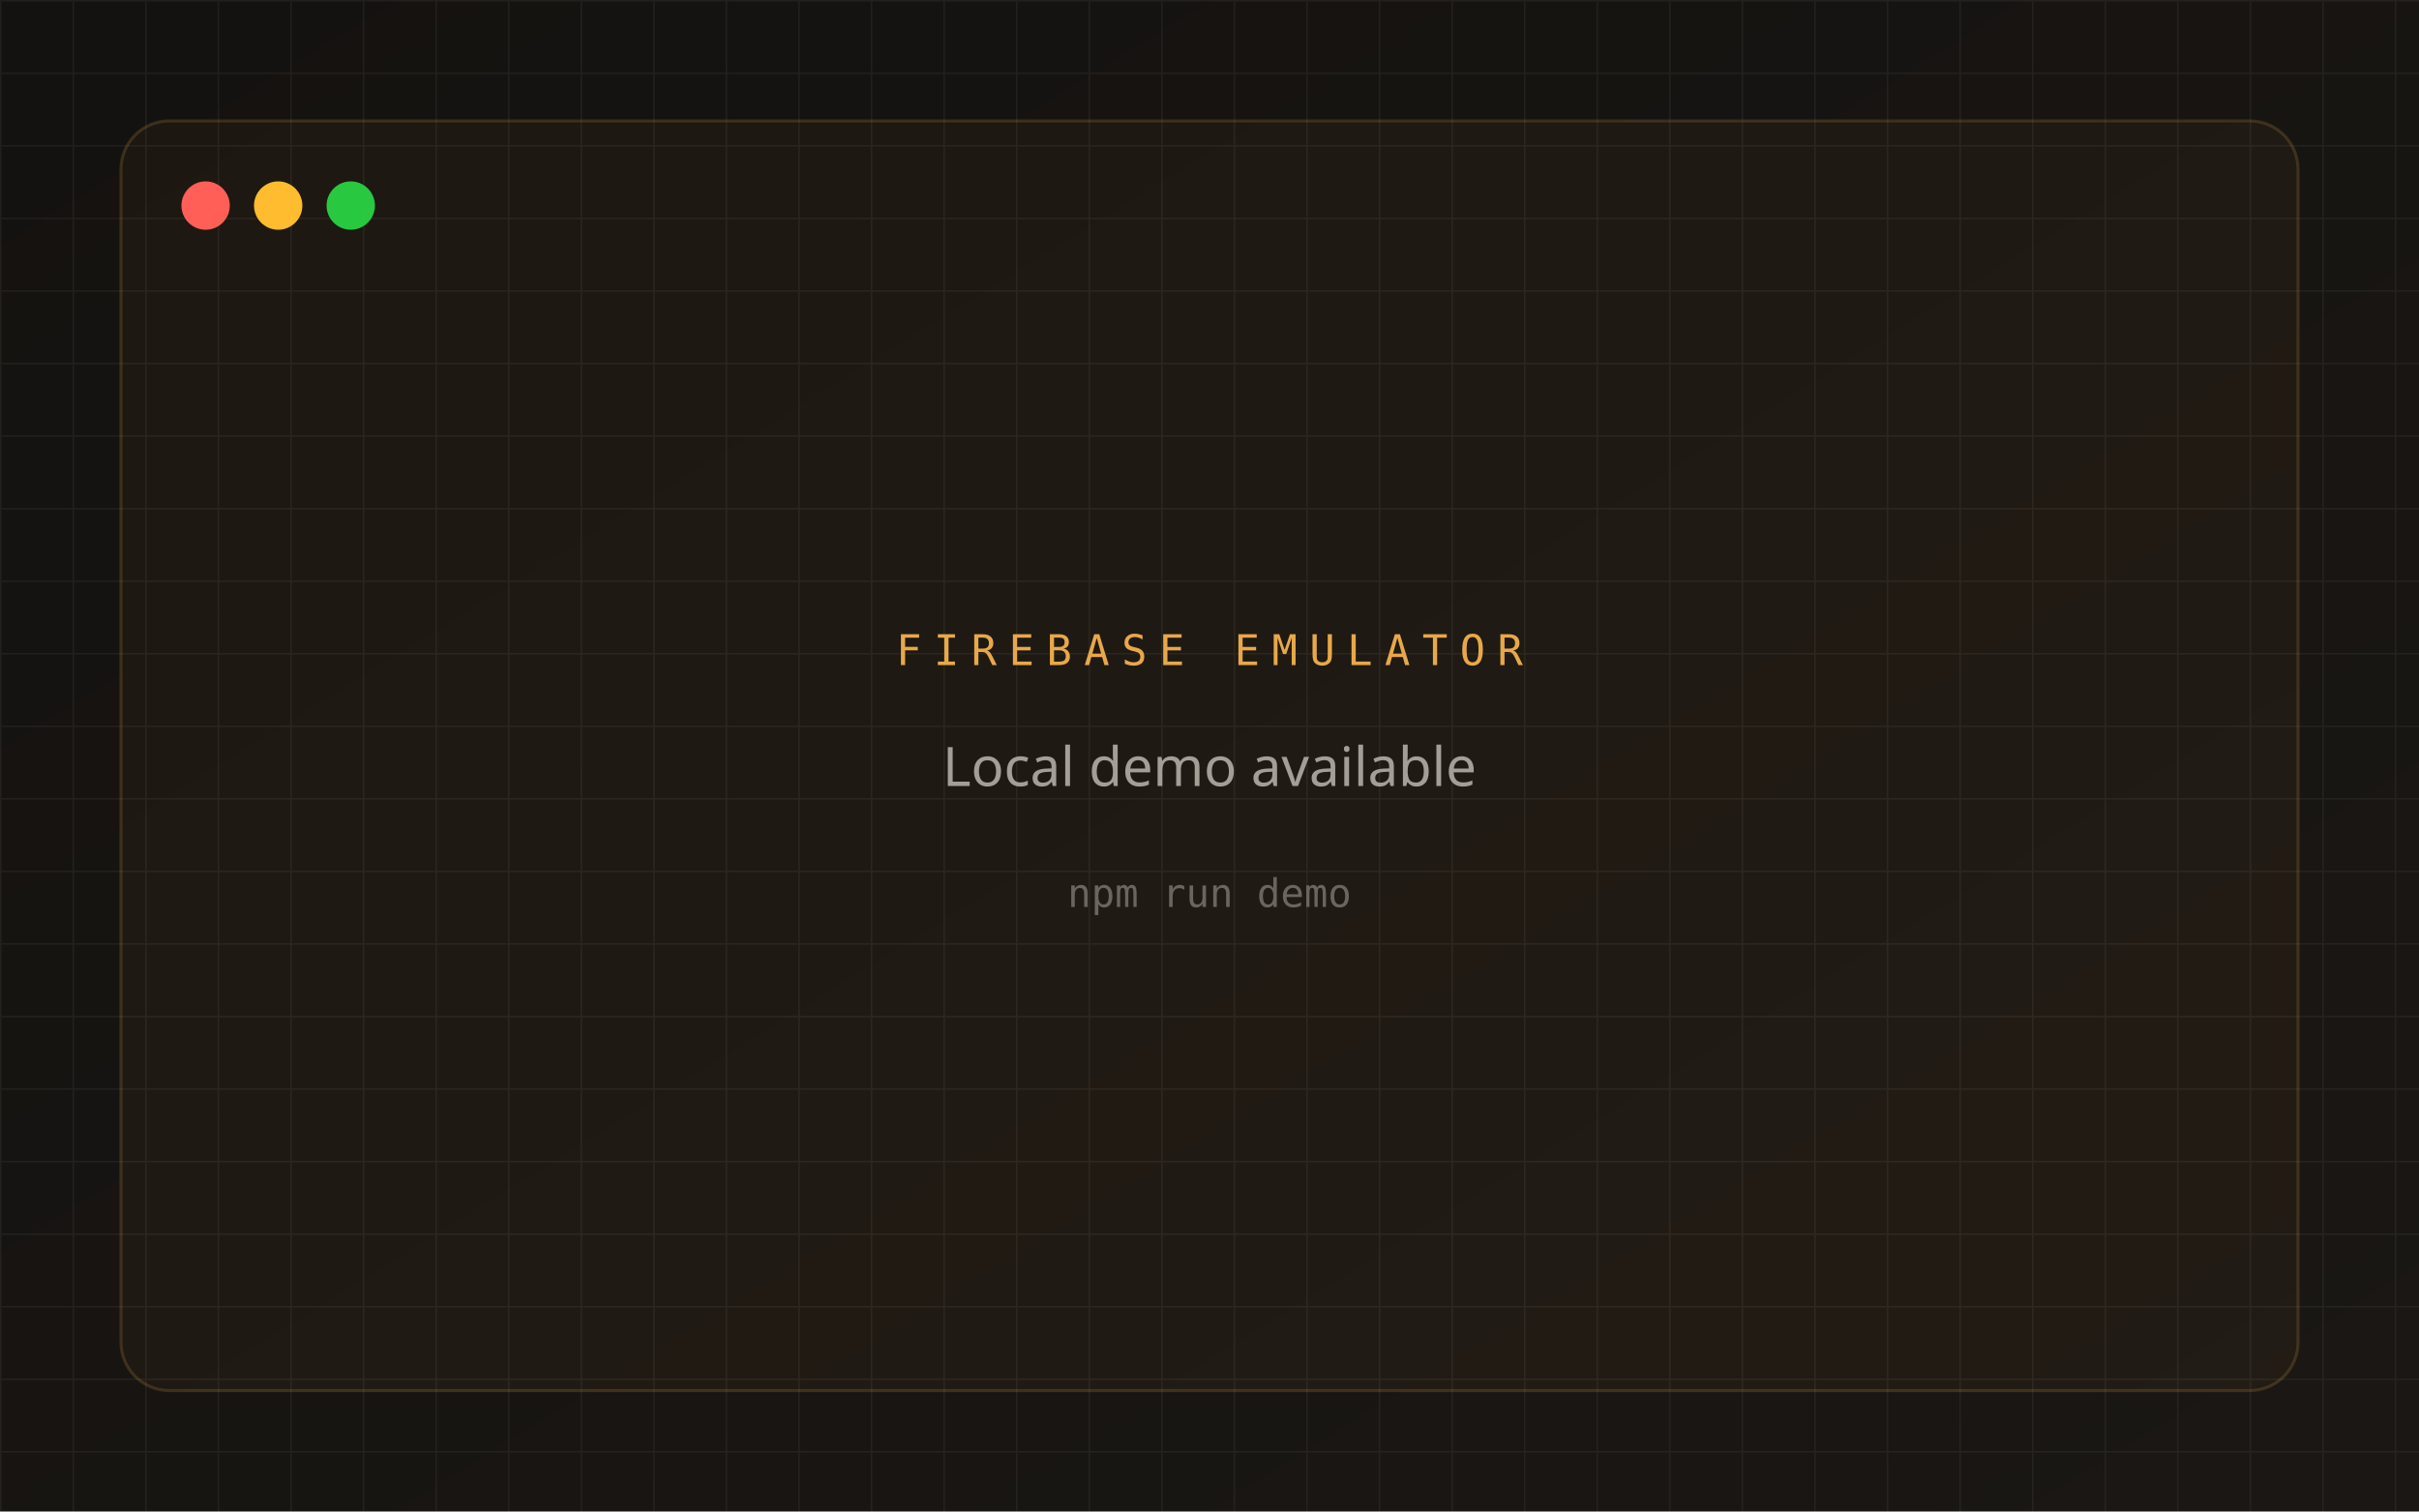
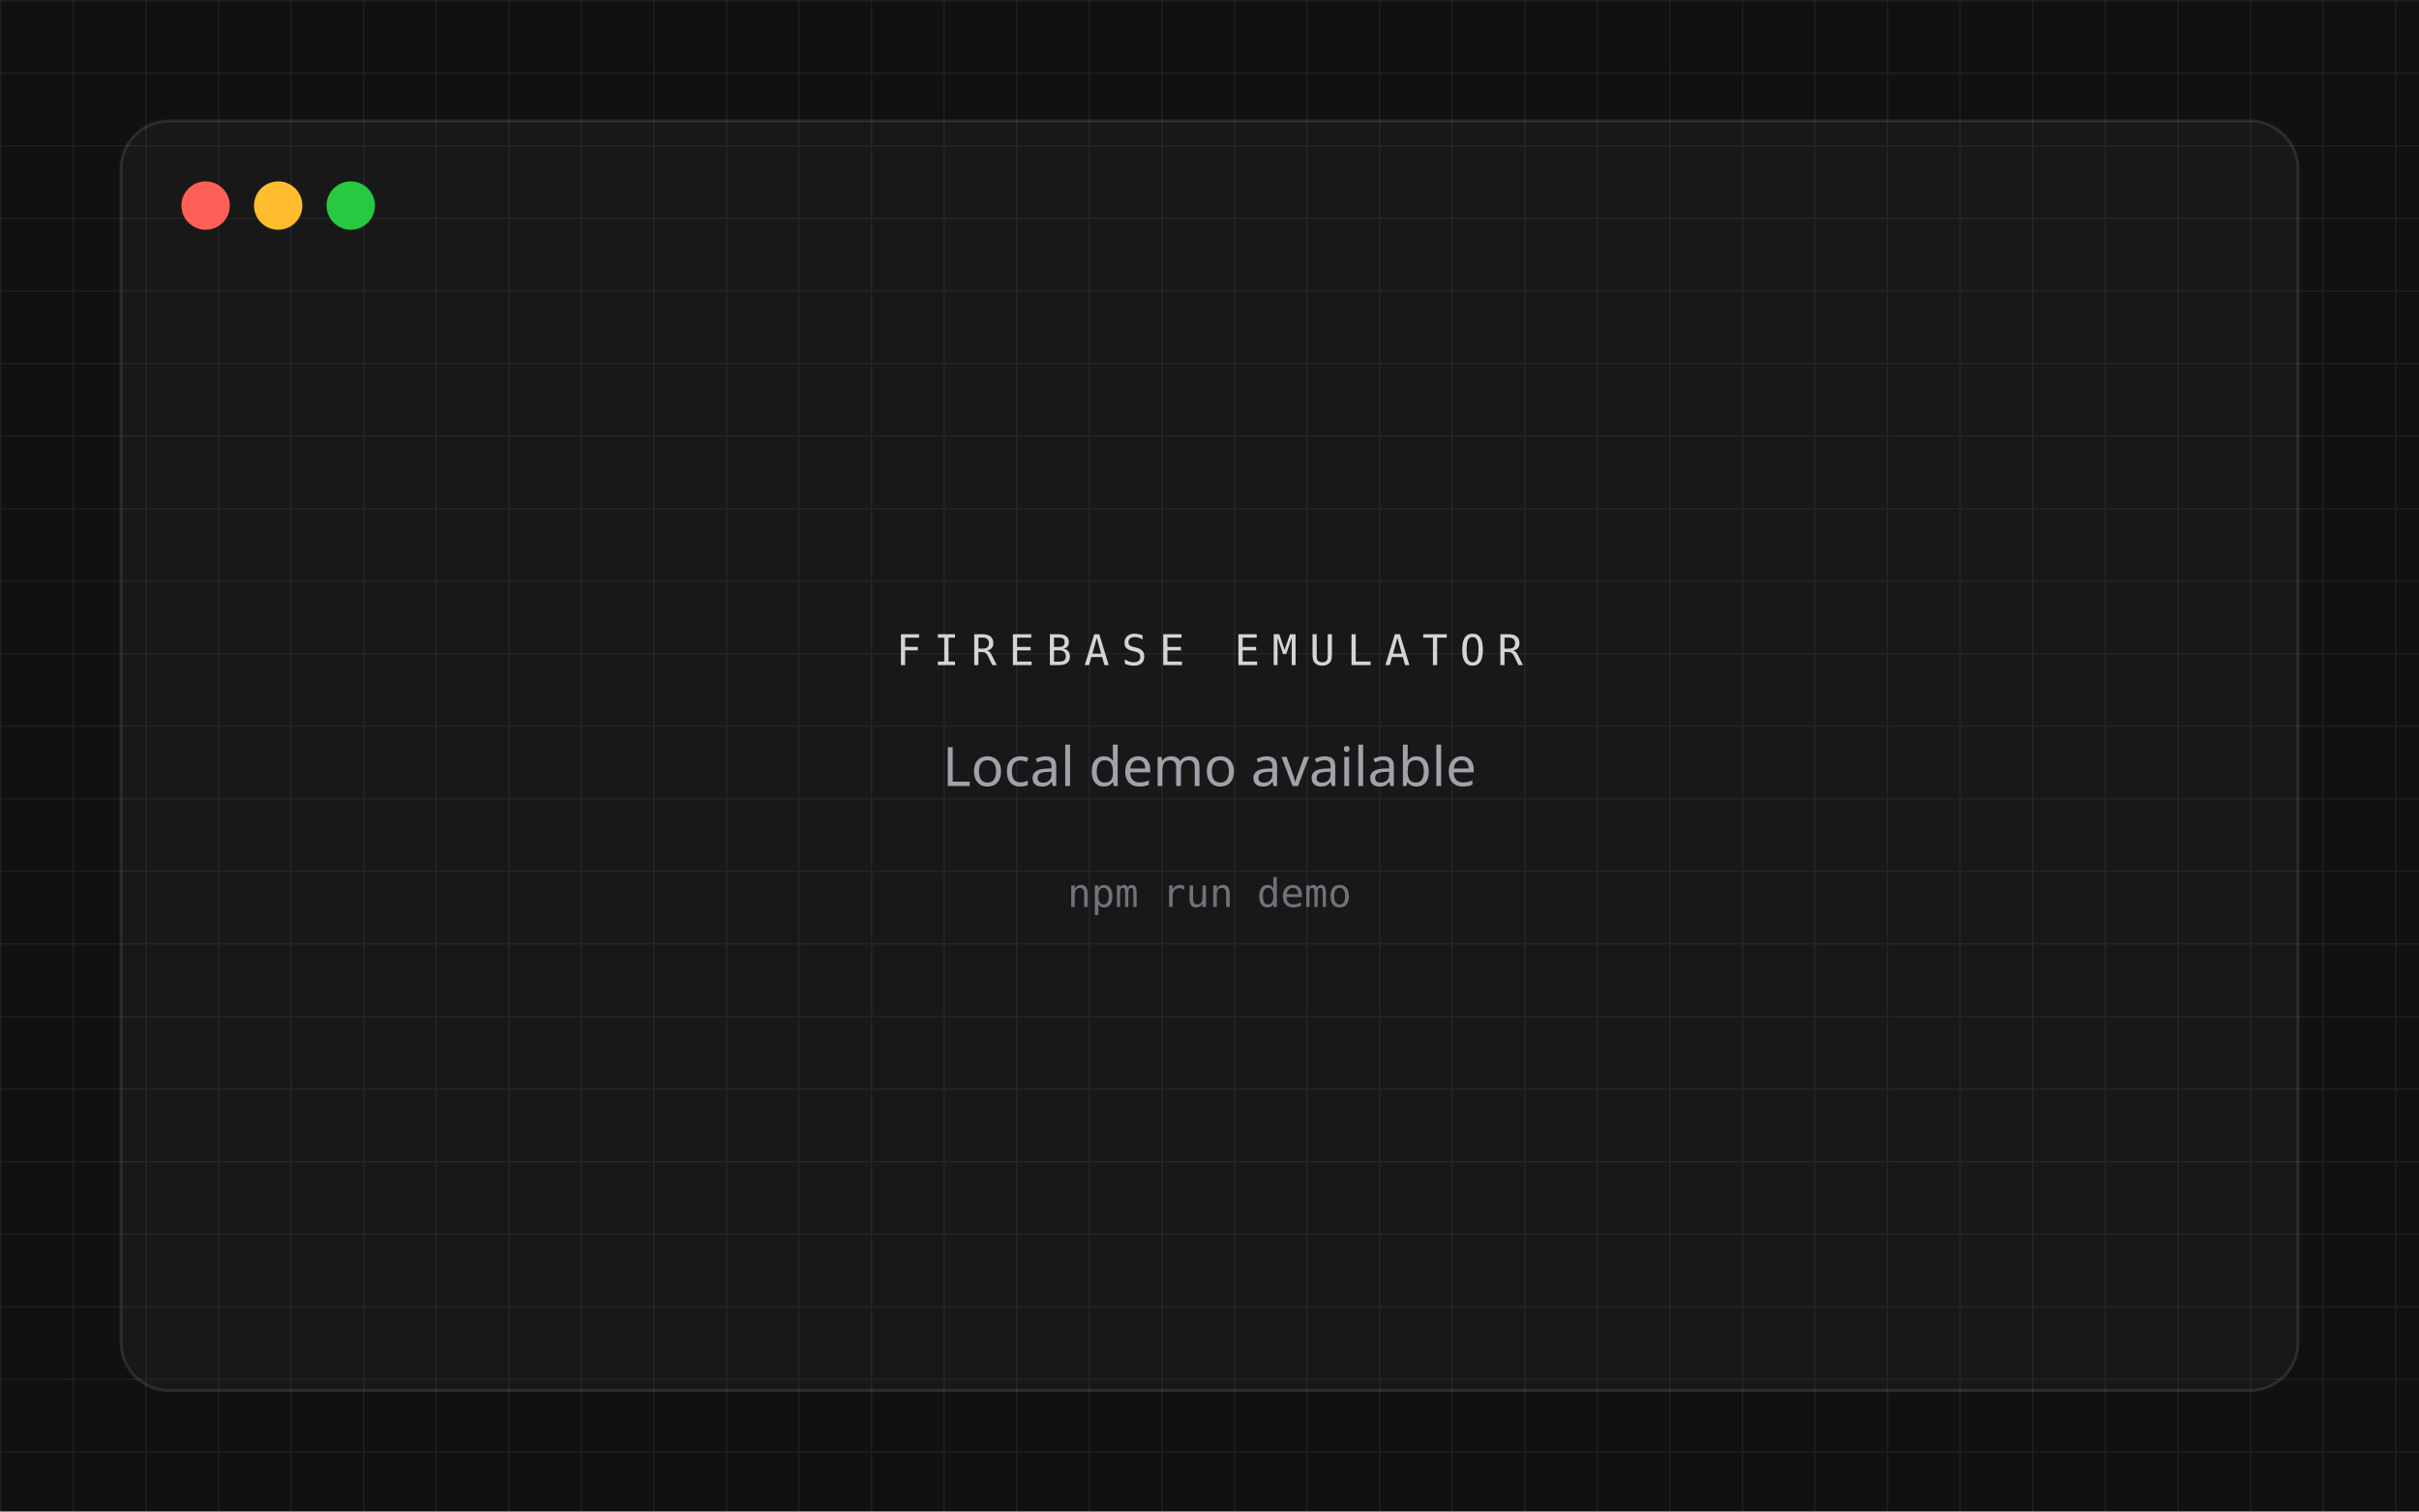
<svg xmlns="http://www.w3.org/2000/svg" width="800" height="500" viewBox="0 0 800 500" role="img" aria-label="Firebase emulator demo placeholder">
  <defs>
    <pattern id="grid" width="24" height="24" patternUnits="userSpaceOnUse">
-       <path d="M24 0H0V24" fill="none" stroke="rgba(245,240,232,0.06)" stroke-width="1" />
+       <path d="M24 0H0V24" fill="none" stroke="rgba(255,255,255,0.06)" stroke-width="1" />
    </pattern>
-     <linearGradient id="bg" x1="0%" y1="0%" x2="100%" y2="100%">
-       <stop offset="0%" stop-color="#141210" />
-       <stop offset="100%" stop-color="#1a1714" />
-     </linearGradient>
  </defs>
-   <rect width="800" height="500" fill="url(#bg)" />
+   <rect width="800" height="500" fill="#111113" />
  <rect width="800" height="500" fill="url(#grid)" />
-   <rect x="40" y="40" width="720" height="420" rx="16" fill="rgba(232,168,73,0.04)" stroke="rgba(232,168,73,0.18)" stroke-width="1" />
+   <rect x="40" y="40" width="720" height="420" rx="16" fill="rgba(255,255,255,0.03)" stroke="rgba(255,255,255,0.1)" stroke-width="1" />
  <circle cx="68" cy="68" r="8" fill="#ff5f57" />
  <circle cx="92" cy="68" r="8" fill="#febc2e" />
  <circle cx="116" cy="68" r="8" fill="#28c840" />
-   <text x="400" y="220" text-anchor="middle" fill="#e8a849" font-family="monospace" font-size="14" letter-spacing="4">FIREBASE EMULATOR</text>
-   <text x="400" y="260" text-anchor="middle" fill="#a39e96" font-family="sans-serif" font-size="18">Local demo available</text>
-   <text x="400" y="300" text-anchor="middle" fill="#6b6560" font-family="monospace" font-size="13">npm run demo</text>
+   <text x="400" y="220" text-anchor="middle" fill="#d4d4d8" font-family="monospace" font-size="14" letter-spacing="4">FIREBASE EMULATOR</text>
+   <text x="400" y="260" text-anchor="middle" fill="#a1a1aa" font-family="sans-serif" font-size="18">Local demo available</text>
+   <text x="400" y="300" text-anchor="middle" fill="#71717a" font-family="monospace" font-size="13">npm run demo</text>
</svg>
